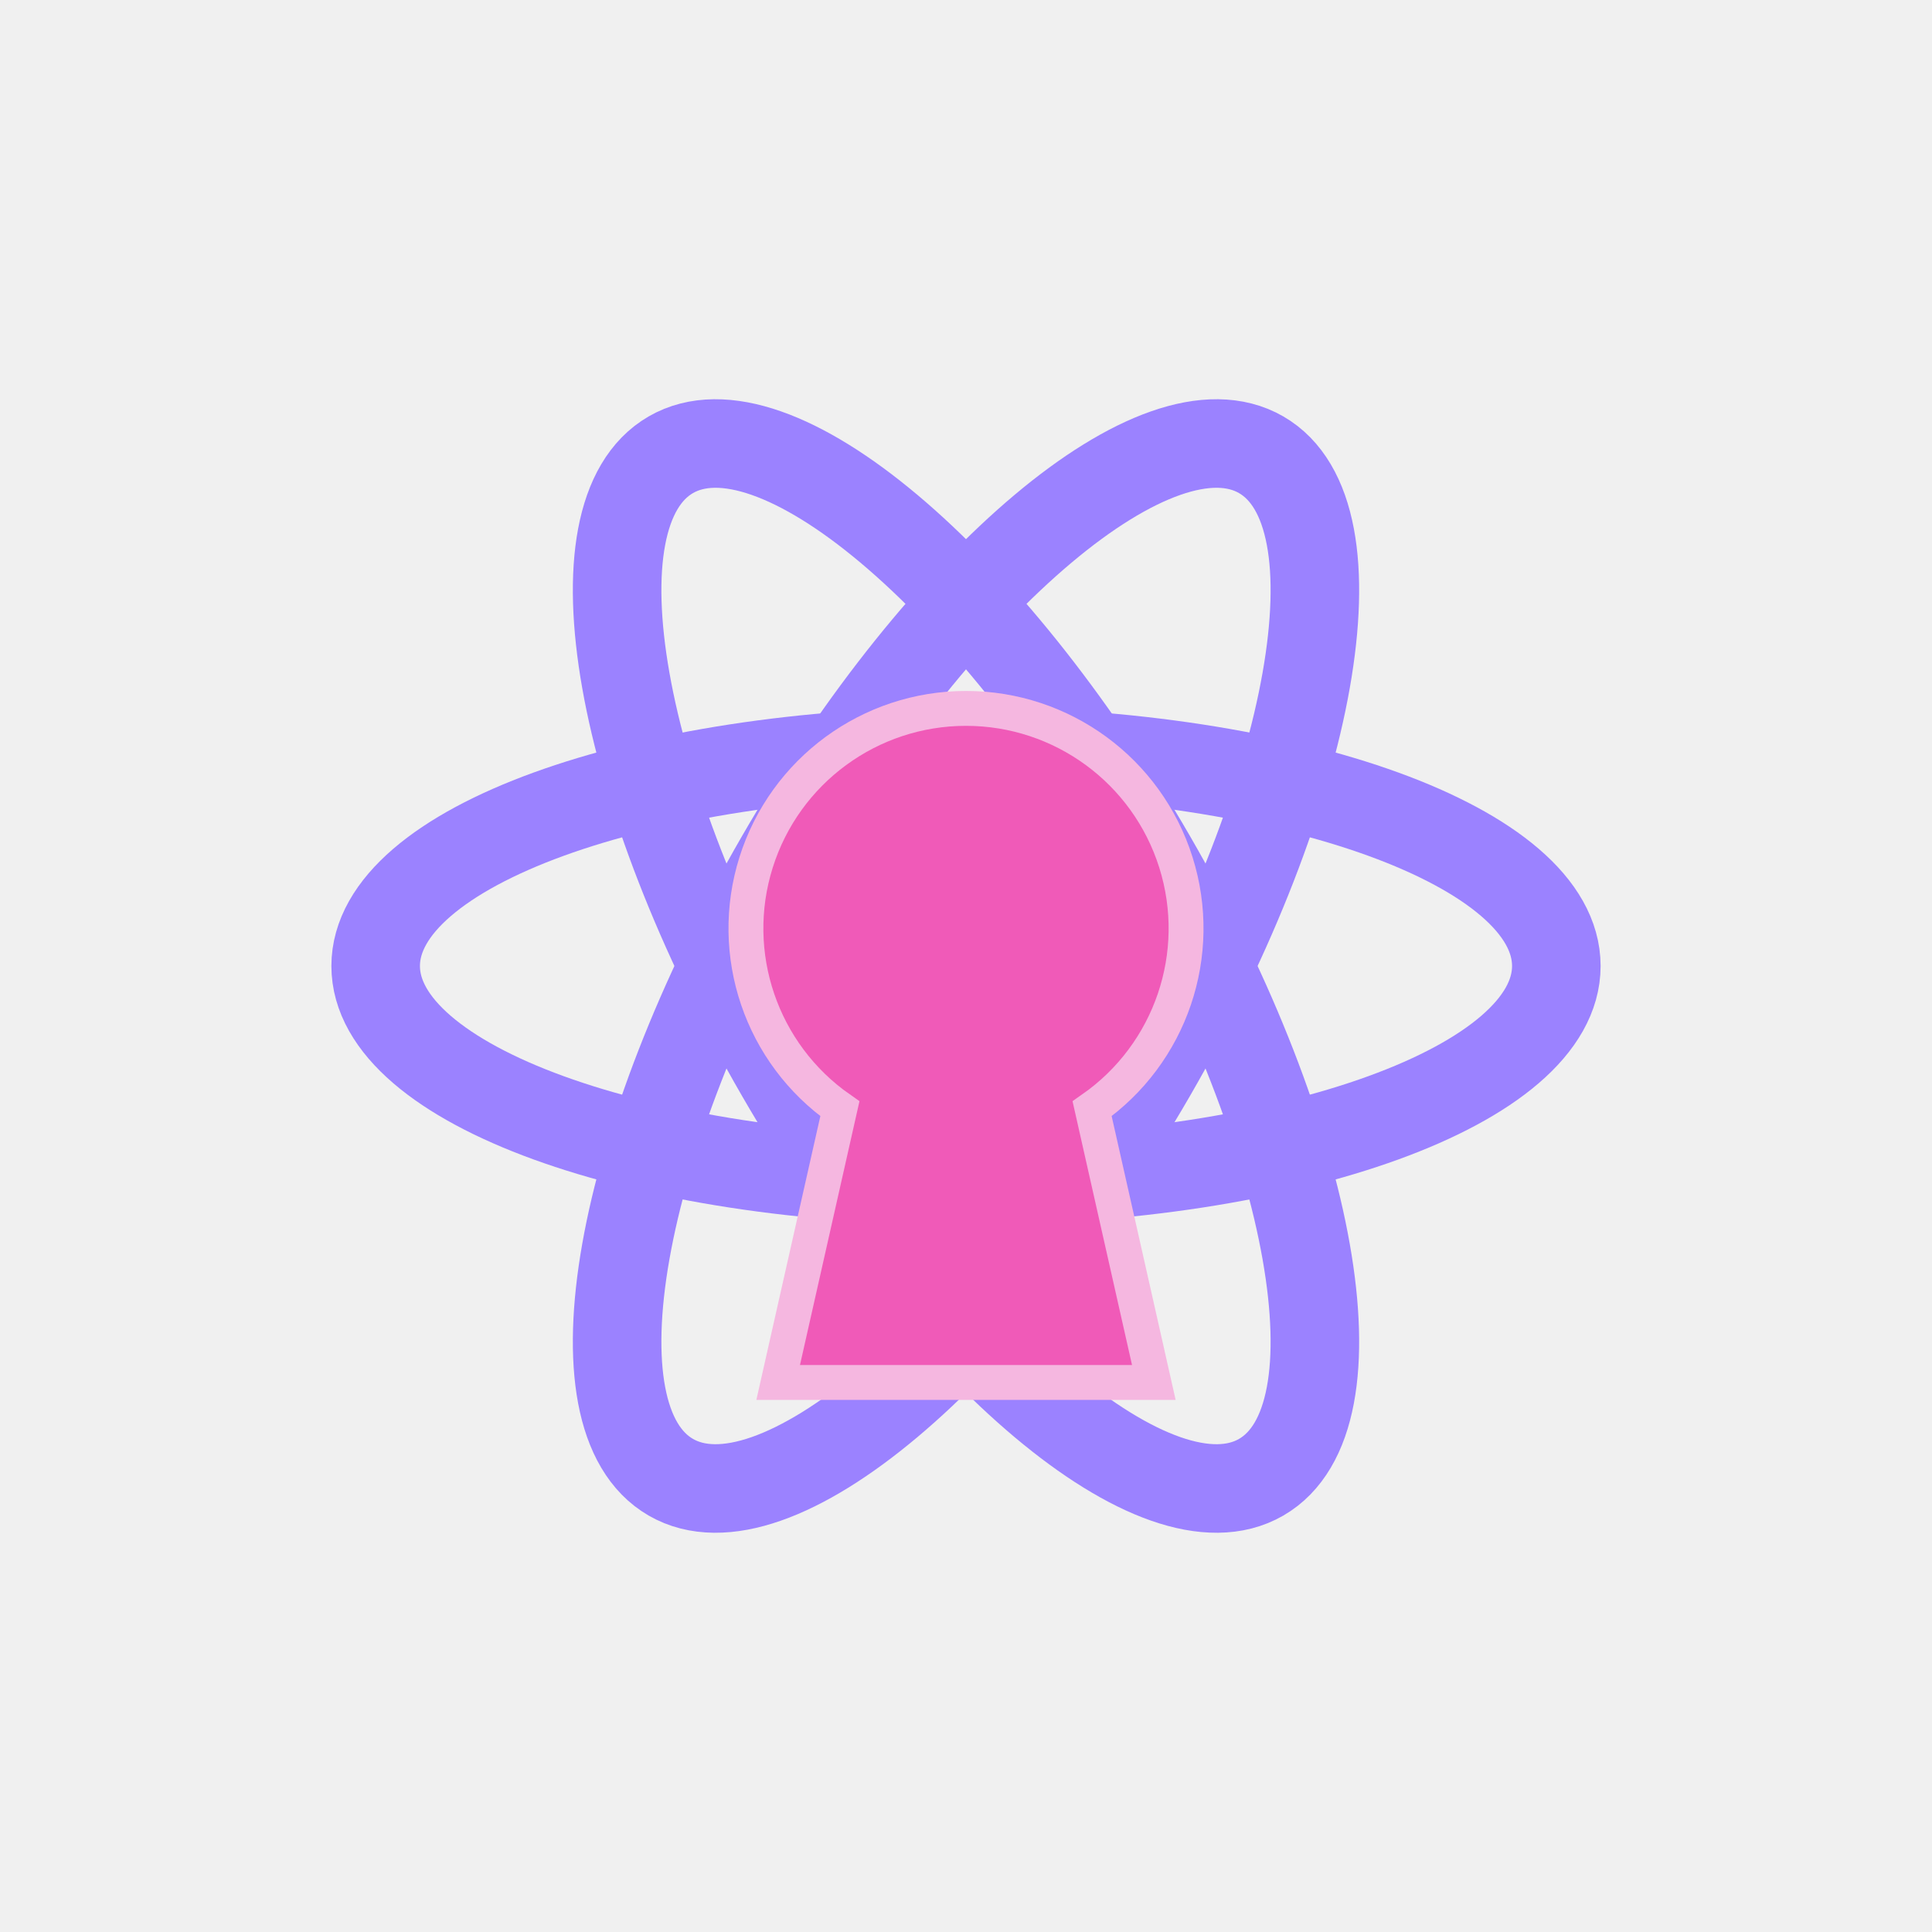
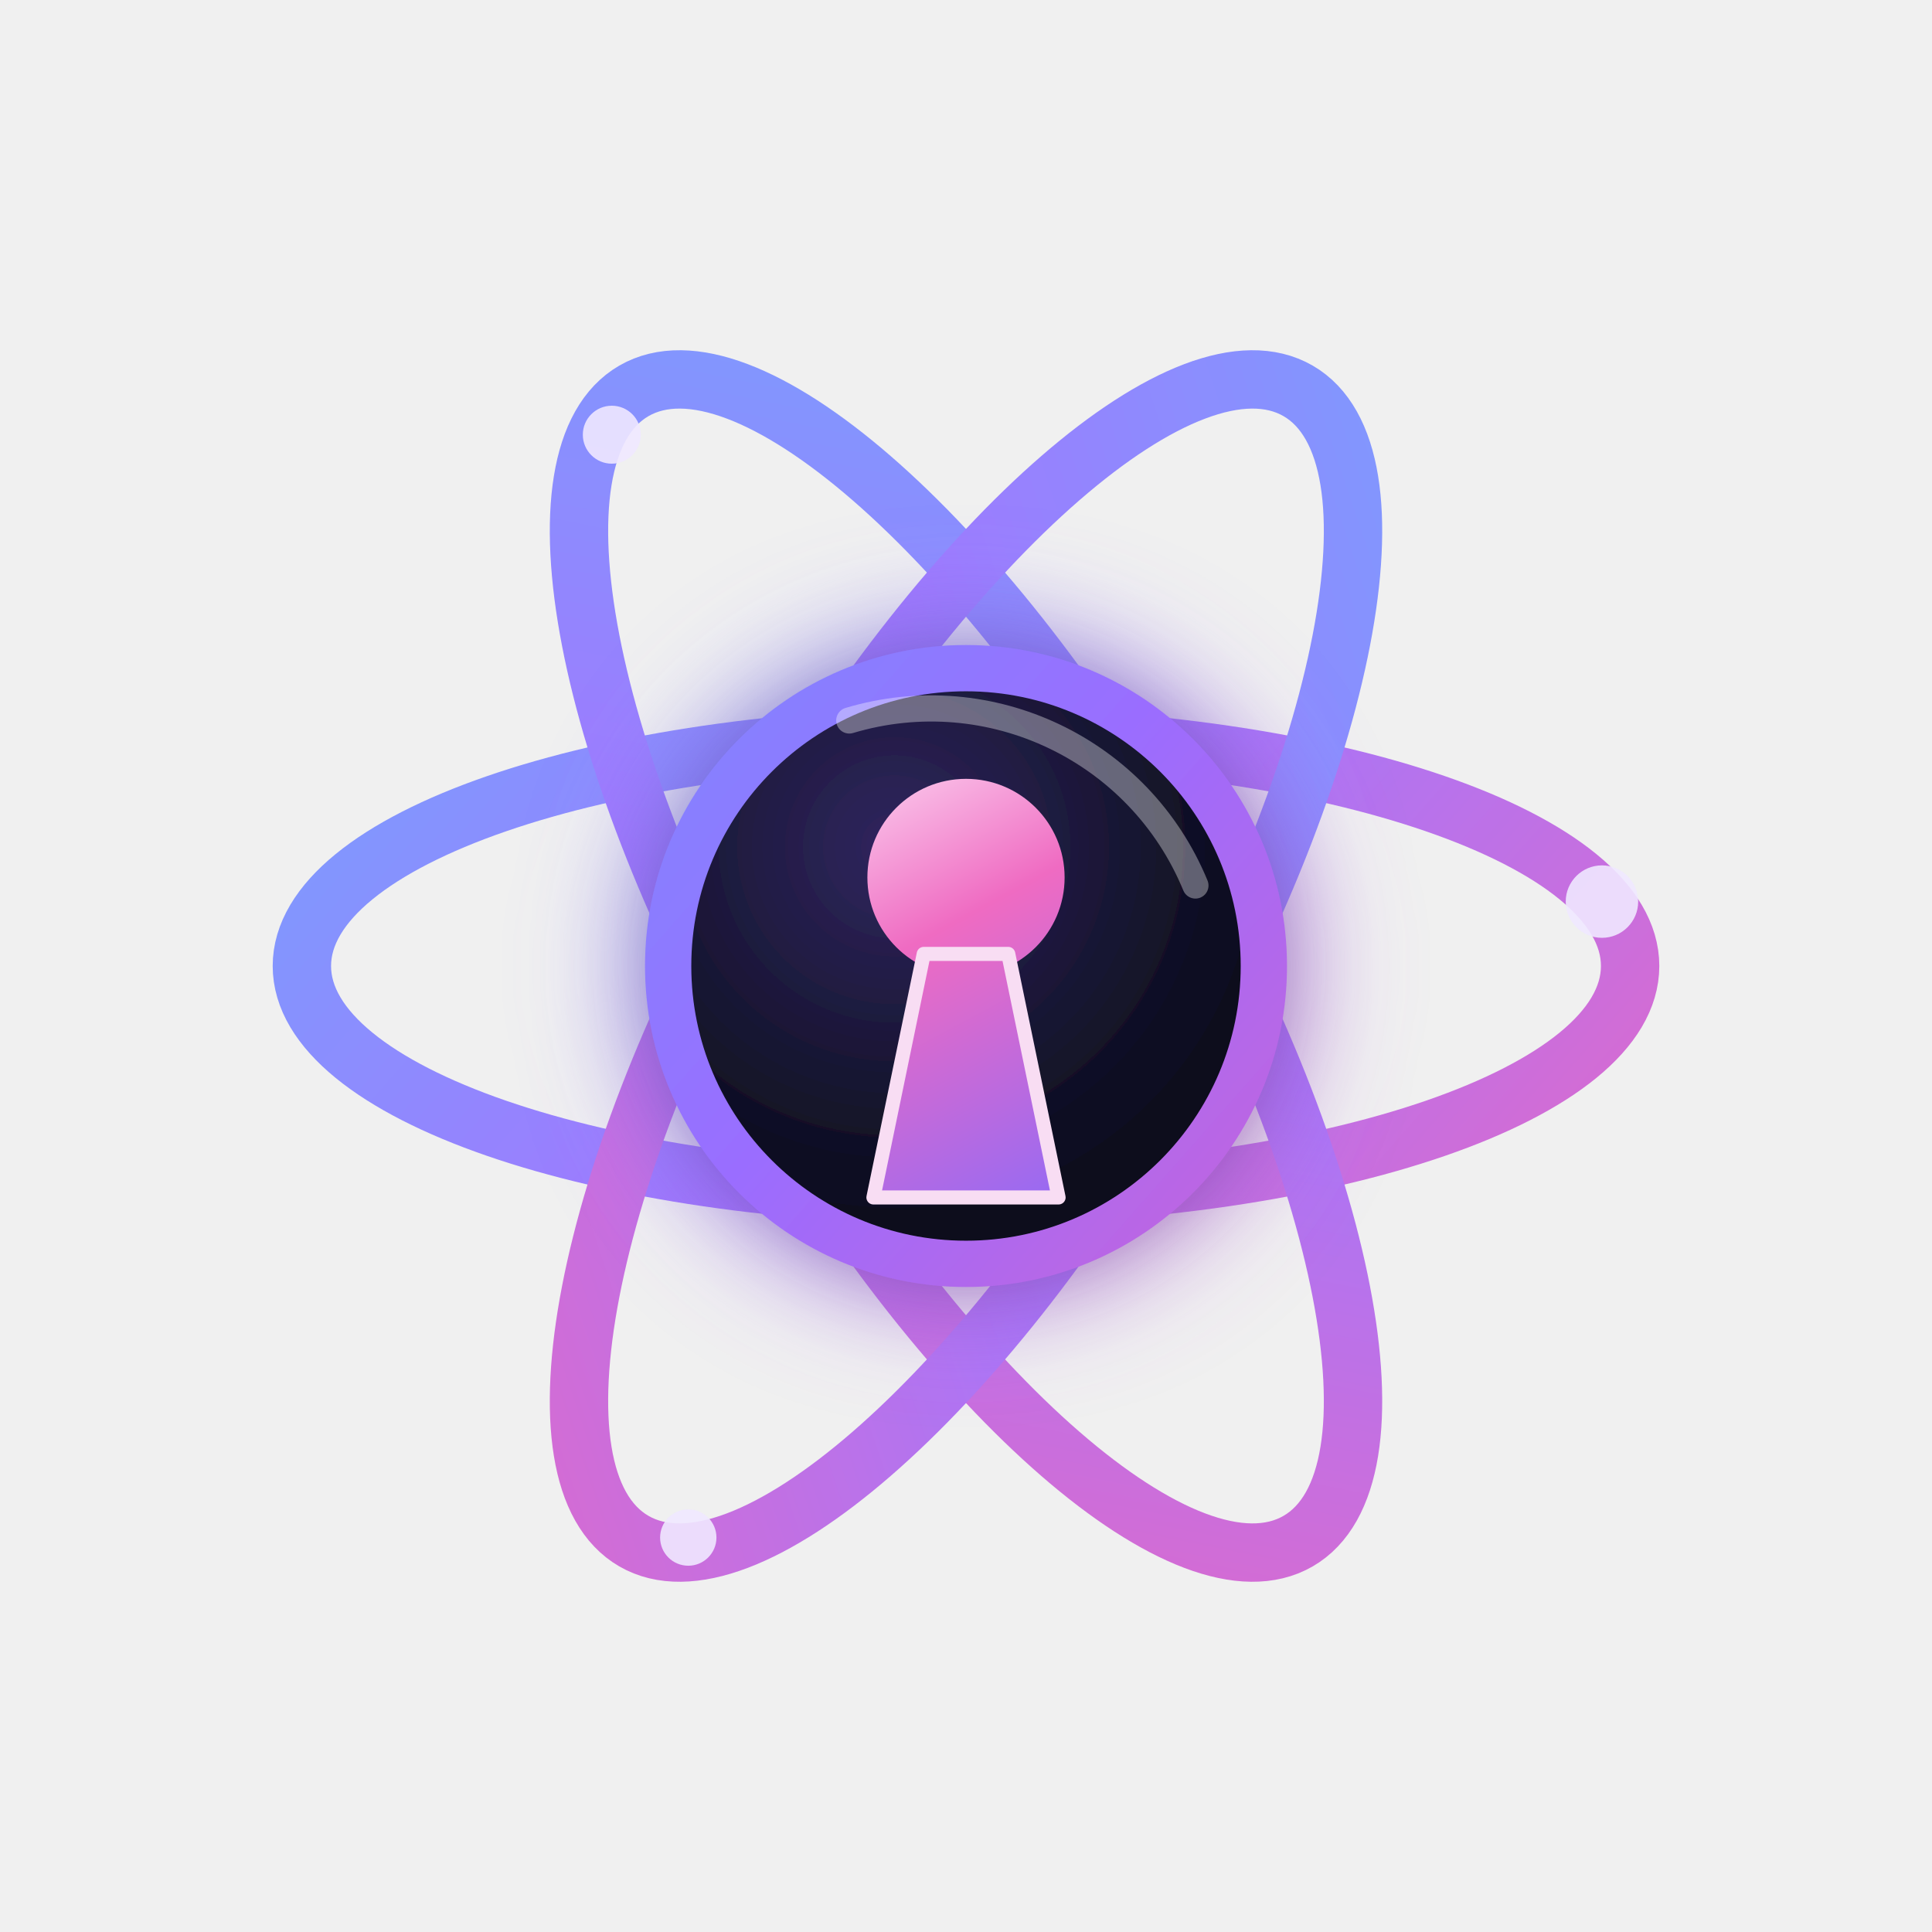
- <svg xmlns="http://www.w3.org/2000/svg" viewBox="0 0 36 36" role="img" aria-labelledby="title">
-   <g fill="none" stroke="#9b82ff" stroke-width="1.65" stroke-linecap="round">
-     <ellipse cx="18" cy="18" rx="11" ry="4" />
-     <ellipse cx="18" cy="18" rx="11" ry="4" transform="rotate(60 18 18)" />
-     <ellipse cx="18" cy="18" rx="11" ry="4" transform="rotate(120 18 18)" />
+ <svg xmlns="http://www.w3.org/2000/svg" viewBox="0 0 48 48" role="img" aria-labelledby="title desc">
+   <defs>
+     <linearGradient id="orbit" x1="7" y1="9" x2="41" y2="39" gradientUnits="userSpaceOnUse">
+       <stop offset="0" stop-color="#62a5ff" />
+       <stop offset=".48" stop-color="#9a6dff" />
+       <stop offset="1" stop-color="#f05ab8" />
+     </linearGradient>
+     <radialGradient id="gateway" cx=".38" cy=".3" r=".8">
+       <stop offset="0" stop-color="#30265f" />
+       <stop offset=".62" stop-color="#111126" />
+       <stop offset="1" stop-color="#080914" />
+     </radialGradient>
+     <linearGradient id="key" x1="21" y1="18" x2="28" y2="31" gradientUnits="userSpaceOnUse">
+       <stop offset="0" stop-color="#ffeafa" />
+       <stop offset=".38" stop-color="#ef6bc2" />
+       <stop offset="1" stop-color="#8069ff" />
+     </linearGradient>
+     <filter id="glow" x="-70%" y="-70%" width="240%" height="240%">
+       <feGaussianBlur stdDeviation="1.5" result="blur" />
+       <feMerge>
+         <feMergeNode in="blur" />
+         <feMergeNode in="SourceGraphic" />
+       </feMerge>
+     </filter>
+   </defs>
+   <g fill="none" stroke="url(#orbit)" stroke-width="1.45" stroke-linecap="round" opacity=".92">
+     <ellipse cx="24" cy="24" rx="16.5" ry="5.7" />
+     <ellipse cx="24" cy="24" rx="16.5" ry="5.7" transform="rotate(60 24 24)" />
+     <ellipse cx="24" cy="24" rx="16.5" ry="5.7" transform="rotate(120 24 24)" />
  </g>
-   <path fill="#f05ab8" stroke="#f5b7e0" stroke-width=".65" d="M18 13.2a4.1 4.1 0 0 0-2.35 7.46l-1.15 5.1h7l-1.15-5.1A4.1 4.1 0 0 0 18 13.2Z" />
+   <g fill="#efe8ff" opacity=".9">
+     <circle cx="39.8" cy="22.4" r=".9" />
+     <circle cx="15.2" cy="10.8" r=".72" />
+     <circle cx="17.1" cy="38.2" r=".7" />
+   </g>
+   <circle cx="24" cy="24" r="7.4" fill="url(#gateway)" stroke="url(#orbit)" stroke-width="1.15" filter="url(#glow)" />
+   <circle cx="24" cy="21.8" r="2.45" fill="url(#key)" />
+   <path d="M22.95 23.7h2.1l1.25 6.05h-4.6l1.25-6.05Z" fill="url(#key)" stroke="#f8ddf3" stroke-width=".35" stroke-linejoin="round" />
+   <path d="M21.1 17.9A7.1 7.1 0 0 1 29.7 22" fill="none" stroke="#fff" stroke-width=".65" stroke-linecap="round" opacity=".35" />
</svg>
